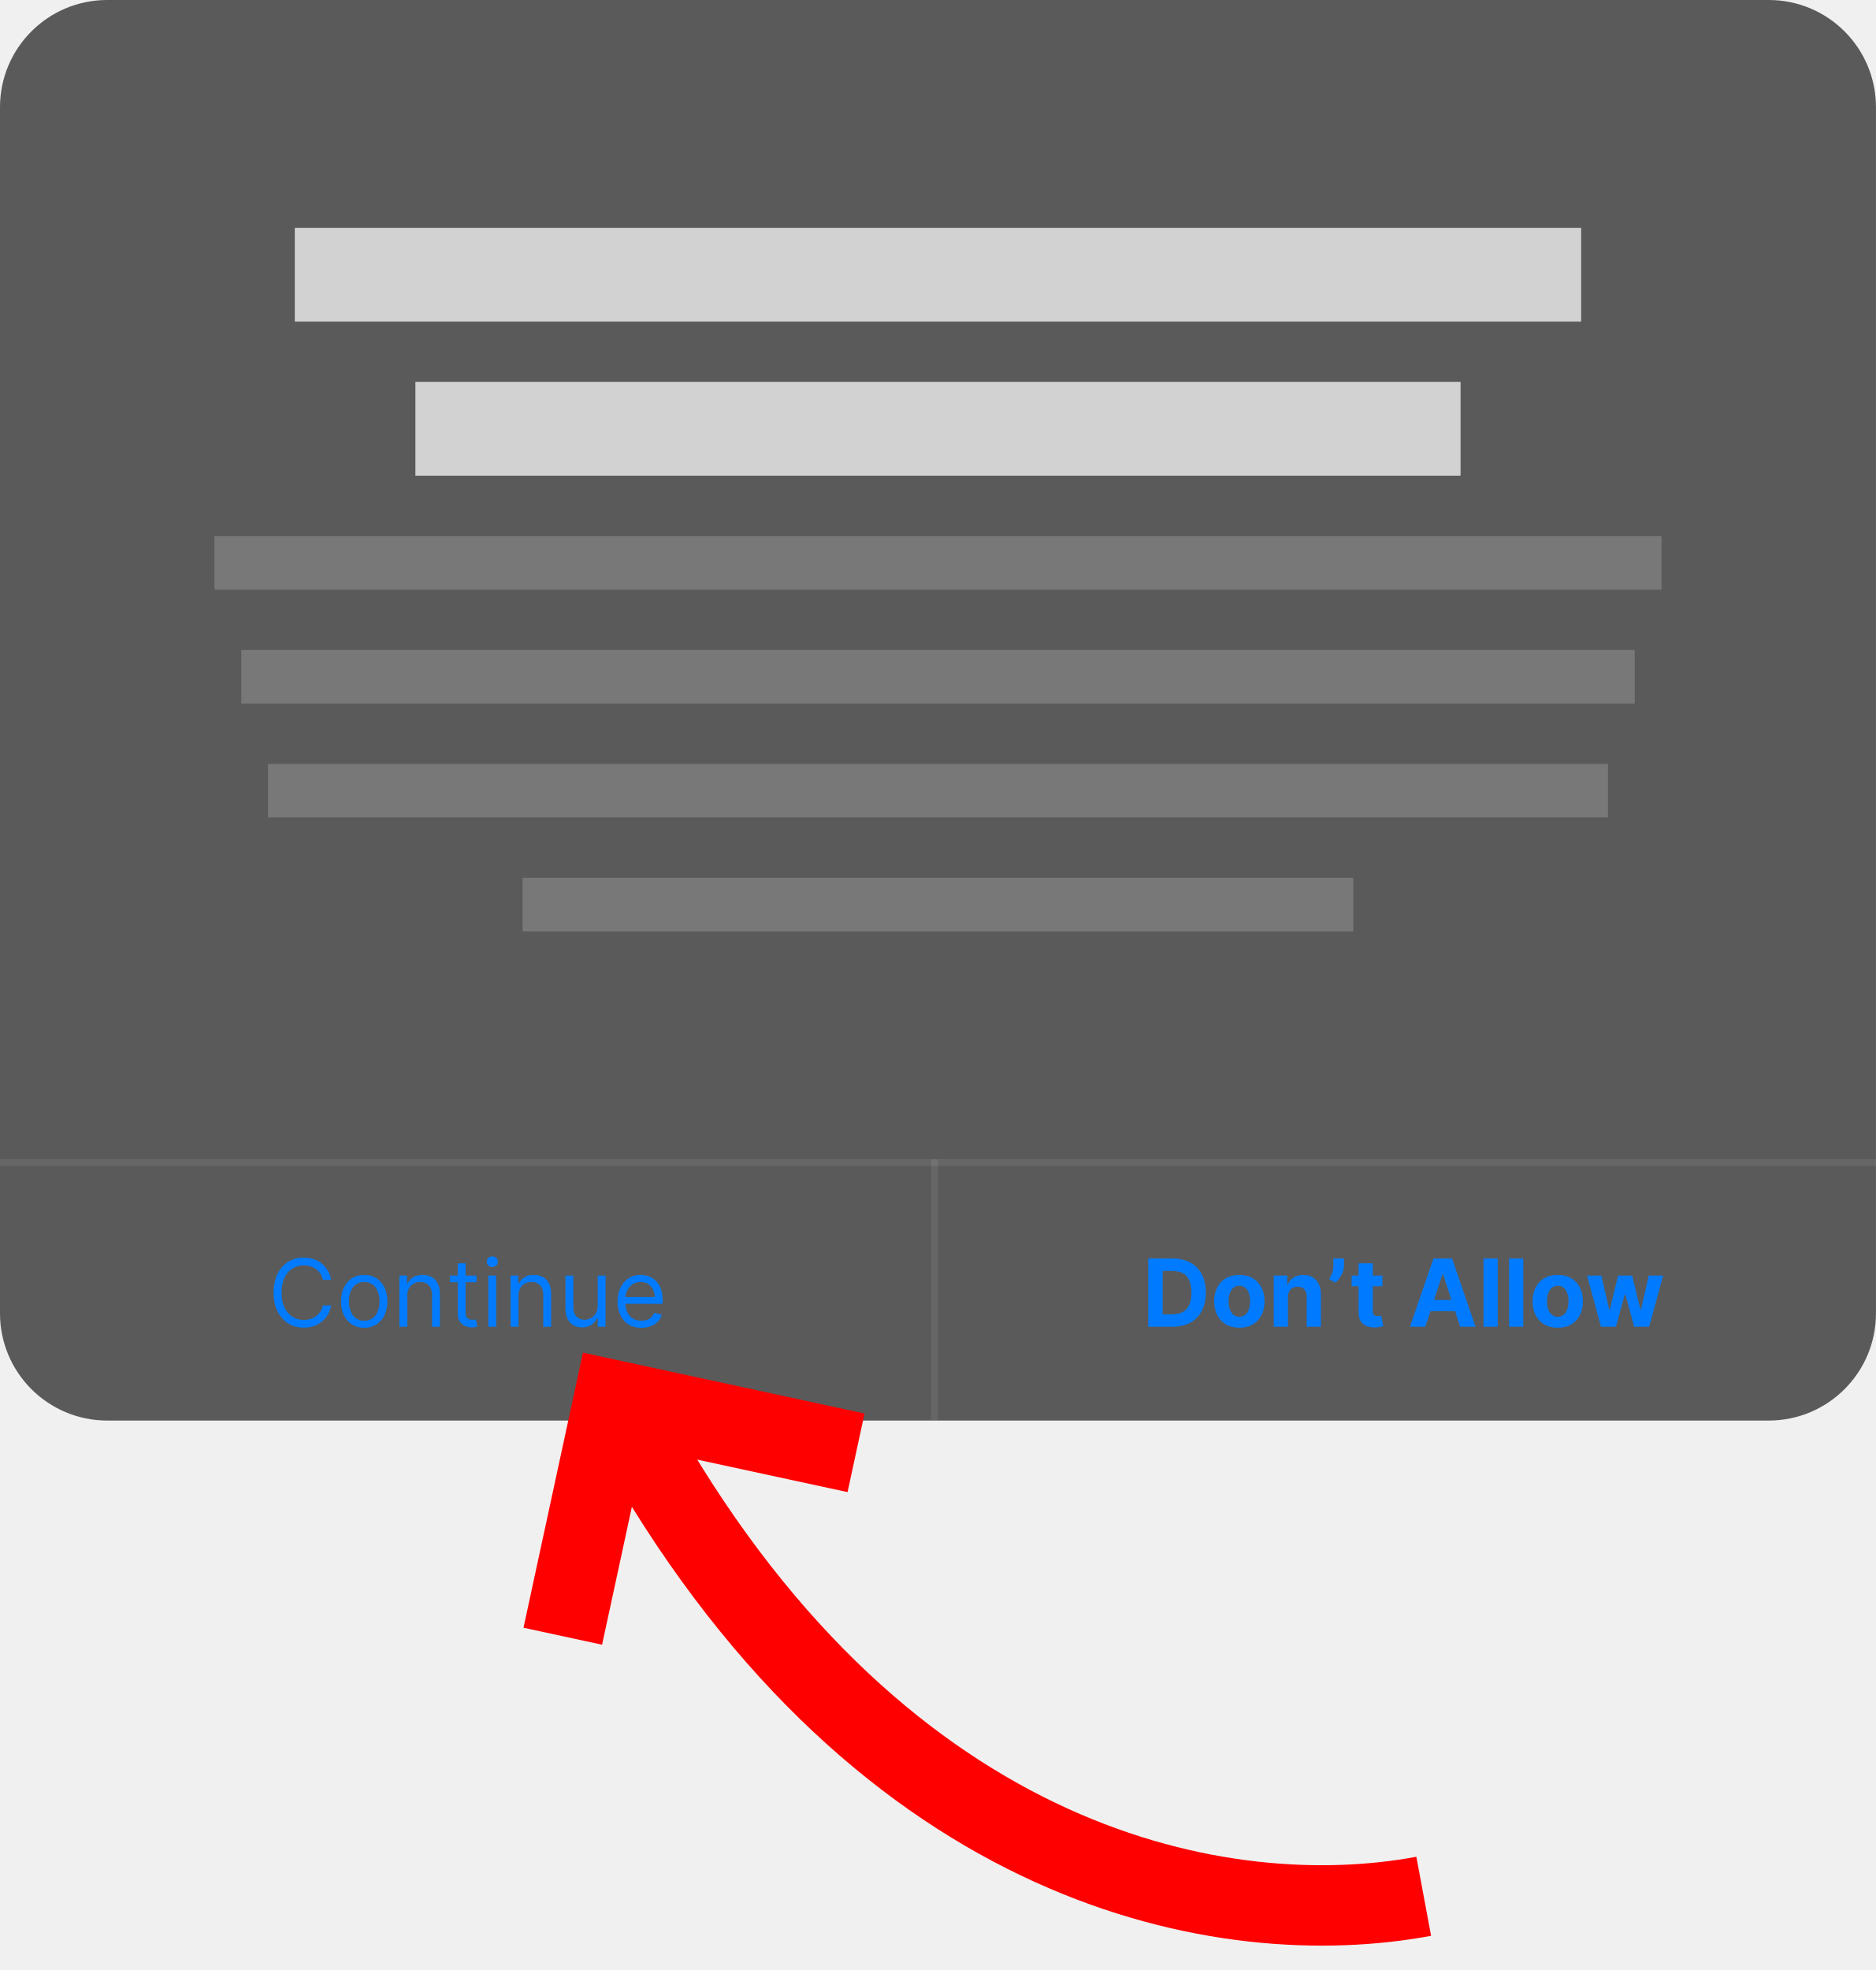
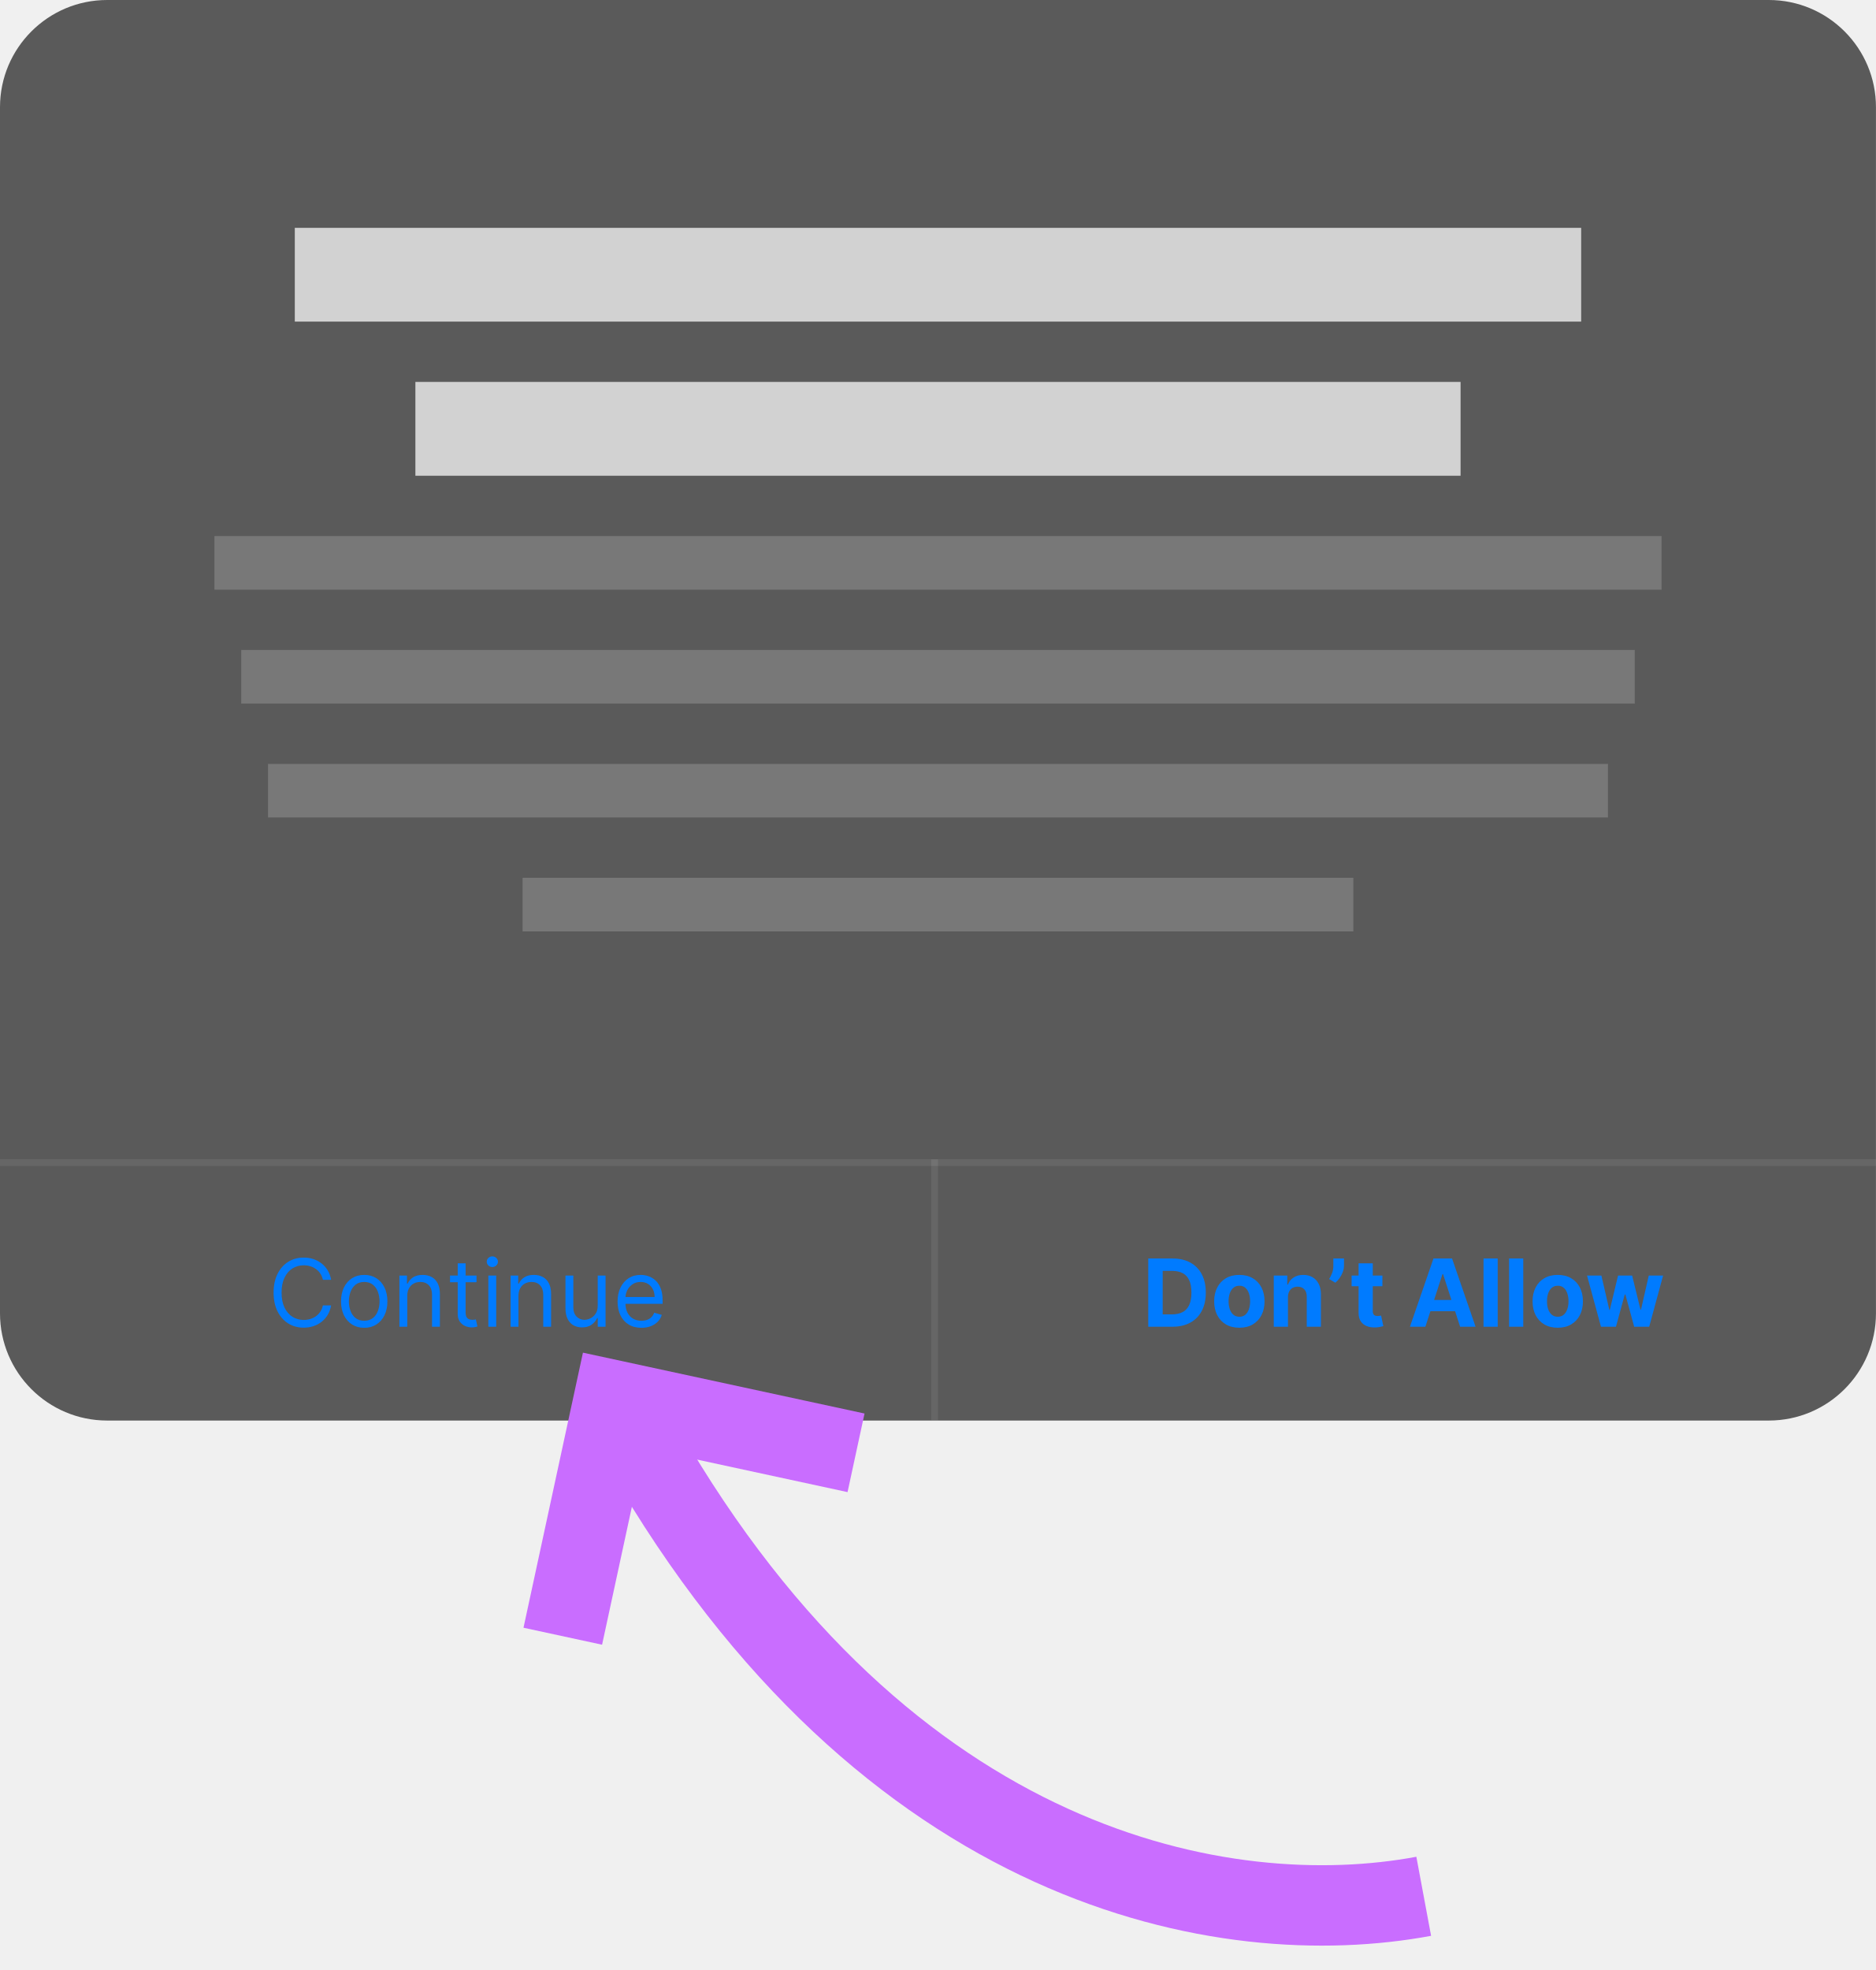
<svg xmlns="http://www.w3.org/2000/svg" width="280" height="294" viewBox="0 0 280 294" fill="none">
  <g filter="url(#filter0_b_13_53)">
    <g clip-path="url(#clip0_13_53)">
      <rect width="280" height="212" rx="16" fill="#212121" fill-opacity="0.72" />
      <rect x="44" y="34" width="192" height="14" fill="white" fill-opacity="0.73" />
      <rect x="62" y="57" width="156" height="14" fill="white" fill-opacity="0.73" />
      <rect x="32" y="80" width="216" height="8" fill="white" fill-opacity="0.18" />
      <rect x="36" y="97" width="208" height="8" fill="white" fill-opacity="0.18" />
      <rect x="40" y="114" width="200" height="8" fill="white" fill-opacity="0.18" />
      <rect x="78" y="131" width="124" height="8" fill="white" fill-opacity="0.18" />
      <g clip-path="url(#clip1_13_53)">
        <mask id="path-8-inside-1_13_53" fill="white">
          <path d="M0 173H280V212H0V173Z" />
        </mask>
        <mask id="path-10-inside-2_13_53" fill="white">
          <path d="M0 173H140V212H0V173Z" />
        </mask>
        <path d="M139 173V212H141V173H139Z" fill="white" fill-opacity="0.08" mask="url(#path-10-inside-2_13_53)" />
        <path d="M49.426 191H48.193C48.12 190.645 47.993 190.334 47.81 190.065C47.631 189.797 47.413 189.571 47.154 189.389C46.899 189.204 46.615 189.064 46.304 188.972C45.992 188.879 45.668 188.832 45.33 188.832C44.713 188.832 44.155 188.988 43.654 189.3C43.157 189.611 42.761 190.07 42.466 190.677C42.174 191.283 42.028 192.027 42.028 192.909C42.028 193.791 42.174 194.535 42.466 195.141C42.761 195.748 43.157 196.207 43.654 196.518C44.155 196.83 44.713 196.986 45.33 196.986C45.668 196.986 45.992 196.939 46.304 196.847C46.615 196.754 46.899 196.616 47.154 196.434C47.413 196.248 47.631 196.021 47.81 195.753C47.993 195.481 48.12 195.17 48.193 194.818H49.426C49.333 195.339 49.164 195.804 48.919 196.215C48.674 196.626 48.369 196.976 48.004 197.264C47.64 197.549 47.23 197.766 46.776 197.915C46.325 198.065 45.843 198.139 45.33 198.139C44.461 198.139 43.689 197.927 43.013 197.503C42.337 197.079 41.805 196.475 41.417 195.693C41.029 194.911 40.835 193.983 40.835 192.909C40.835 191.835 41.029 190.907 41.417 190.125C41.805 189.343 42.337 188.74 43.013 188.315C43.689 187.891 44.461 187.679 45.33 187.679C45.843 187.679 46.325 187.754 46.776 187.903C47.23 188.052 47.64 188.271 48.004 188.559C48.369 188.844 48.674 189.192 48.919 189.603C49.164 190.011 49.333 190.476 49.426 191ZM54.362 198.159C53.672 198.159 53.067 197.995 52.547 197.667C52.03 197.339 51.626 196.88 51.334 196.29C51.046 195.7 50.901 195.01 50.901 194.222C50.901 193.426 51.046 192.732 51.334 192.138C51.626 191.545 52.03 191.085 52.547 190.756C53.067 190.428 53.672 190.264 54.362 190.264C55.051 190.264 55.654 190.428 56.171 190.756C56.692 191.085 57.096 191.545 57.384 192.138C57.676 192.732 57.822 193.426 57.822 194.222C57.822 195.01 57.676 195.7 57.384 196.29C57.096 196.88 56.692 197.339 56.171 197.667C55.654 197.995 55.051 198.159 54.362 198.159ZM54.362 197.105C54.885 197.105 55.316 196.971 55.654 196.702C55.992 196.434 56.243 196.081 56.405 195.643C56.567 195.206 56.649 194.732 56.649 194.222C56.649 193.711 56.567 193.236 56.405 192.795C56.243 192.354 55.992 191.998 55.654 191.726C55.316 191.454 54.885 191.318 54.362 191.318C53.838 191.318 53.407 191.454 53.069 191.726C52.731 191.998 52.481 192.354 52.318 192.795C52.156 193.236 52.075 193.711 52.075 194.222C52.075 194.732 52.156 195.206 52.318 195.643C52.481 196.081 52.731 196.434 53.069 196.702C53.407 196.971 53.838 197.105 54.362 197.105ZM60.786 193.406V198H59.613V190.364H60.746V191.557H60.846C61.025 191.169 61.297 190.857 61.661 190.622C62.026 190.384 62.496 190.264 63.073 190.264C63.59 190.264 64.043 190.37 64.43 190.582C64.818 190.791 65.12 191.109 65.335 191.537C65.551 191.961 65.658 192.498 65.658 193.148V198H64.485V193.227C64.485 192.627 64.329 192.16 64.018 191.825C63.706 191.487 63.279 191.318 62.735 191.318C62.361 191.318 62.026 191.399 61.731 191.562C61.439 191.724 61.209 191.961 61.04 192.273C60.871 192.584 60.786 192.962 60.786 193.406ZM71.123 190.364V191.358H67.166V190.364H71.123ZM68.319 188.534H69.493V195.812C69.493 196.144 69.541 196.393 69.637 196.558C69.736 196.721 69.862 196.83 70.015 196.886C70.171 196.939 70.335 196.966 70.507 196.966C70.636 196.966 70.742 196.959 70.825 196.946C70.908 196.929 70.974 196.916 71.024 196.906L71.263 197.96C71.183 197.99 71.072 198.02 70.93 198.05C70.787 198.083 70.606 198.099 70.388 198.099C70.056 198.099 69.731 198.028 69.413 197.886C69.098 197.743 68.837 197.526 68.628 197.234C68.422 196.943 68.319 196.575 68.319 196.131V188.534ZM72.888 198V190.364H74.062V198H72.888ZM73.485 189.091C73.256 189.091 73.059 189.013 72.893 188.857C72.731 188.701 72.65 188.514 72.65 188.295C72.65 188.077 72.731 187.889 72.893 187.734C73.059 187.578 73.256 187.5 73.485 187.5C73.714 187.5 73.909 187.578 74.072 187.734C74.237 187.889 74.32 188.077 74.32 188.295C74.32 188.514 74.237 188.701 74.072 188.857C73.909 189.013 73.714 189.091 73.485 189.091ZM77.384 193.406V198H76.211V190.364H77.344V191.557H77.444C77.623 191.169 77.894 190.857 78.259 190.622C78.624 190.384 79.094 190.264 79.671 190.264C80.188 190.264 80.64 190.37 81.028 190.582C81.416 190.791 81.717 191.109 81.933 191.537C82.148 191.961 82.256 192.498 82.256 193.148V198H81.083V193.227C81.083 192.627 80.927 192.16 80.615 191.825C80.304 191.487 79.876 191.318 79.333 191.318C78.958 191.318 78.624 191.399 78.329 191.562C78.037 191.724 77.806 191.961 77.637 192.273C77.468 192.584 77.384 192.962 77.384 193.406ZM89.213 194.878V190.364H90.386V198H89.213V196.707H89.133C88.954 197.095 88.676 197.425 88.298 197.697C87.92 197.965 87.443 198.099 86.866 198.099C86.389 198.099 85.964 197.995 85.593 197.786C85.222 197.574 84.93 197.256 84.718 196.832C84.506 196.404 84.4 195.866 84.4 195.216V190.364H85.573V195.136C85.573 195.693 85.729 196.137 86.041 196.469C86.356 196.8 86.757 196.966 87.244 196.966C87.535 196.966 87.832 196.891 88.134 196.742C88.439 196.593 88.694 196.364 88.899 196.056C89.108 195.748 89.213 195.355 89.213 194.878ZM95.737 198.159C95.001 198.159 94.366 197.997 93.832 197.672C93.302 197.344 92.893 196.886 92.604 196.3C92.319 195.71 92.177 195.024 92.177 194.241C92.177 193.459 92.319 192.77 92.604 192.173C92.893 191.573 93.294 191.106 93.808 190.771C94.325 190.433 94.928 190.264 95.617 190.264C96.015 190.264 96.408 190.33 96.796 190.463C97.183 190.596 97.536 190.811 97.854 191.109C98.173 191.404 98.426 191.795 98.615 192.283C98.804 192.77 98.898 193.37 98.898 194.082V194.58H93.012V193.565H97.705C97.705 193.134 97.619 192.75 97.447 192.412C97.278 192.074 97.036 191.807 96.721 191.612C96.409 191.416 96.041 191.318 95.617 191.318C95.15 191.318 94.746 191.434 94.404 191.666C94.066 191.895 93.806 192.193 93.624 192.561C93.441 192.929 93.35 193.323 93.35 193.744V194.42C93.35 194.997 93.45 195.486 93.648 195.887C93.851 196.285 94.131 196.588 94.489 196.797C94.847 197.002 95.263 197.105 95.737 197.105C96.045 197.105 96.323 197.062 96.572 196.976C96.824 196.886 97.041 196.754 97.223 196.578C97.405 196.399 97.546 196.177 97.646 195.912L98.779 196.23C98.66 196.615 98.459 196.953 98.178 197.244C97.896 197.533 97.548 197.758 97.133 197.92C96.719 198.08 96.254 198.159 95.737 198.159Z" fill="#007BFF" />
        <path d="M174.994 198H171.385V187.818H175.024C176.048 187.818 176.93 188.022 177.669 188.43C178.408 188.834 178.977 189.416 179.374 190.175C179.775 190.934 179.976 191.842 179.976 192.899C179.976 193.96 179.775 194.871 179.374 195.634C178.977 196.396 178.405 196.981 177.659 197.388C176.917 197.796 176.028 198 174.994 198ZM173.538 196.156H174.905C175.541 196.156 176.076 196.043 176.511 195.817C176.948 195.589 177.276 195.236 177.495 194.759C177.717 194.278 177.828 193.658 177.828 192.899C177.828 192.147 177.717 191.532 177.495 191.055C177.276 190.577 176.95 190.226 176.516 190.001C176.081 189.775 175.546 189.663 174.91 189.663H173.538V196.156ZM184.981 198.149C184.209 198.149 183.541 197.985 182.977 197.657C182.417 197.326 181.985 196.865 181.68 196.275C181.375 195.682 181.222 194.994 181.222 194.212C181.222 193.423 181.375 192.733 181.68 192.143C181.985 191.55 182.417 191.089 182.977 190.761C183.541 190.43 184.209 190.264 184.981 190.264C185.753 190.264 186.419 190.43 186.98 190.761C187.543 191.089 187.977 191.55 188.282 192.143C188.587 192.733 188.74 193.423 188.74 194.212C188.74 194.994 188.587 195.682 188.282 196.275C187.977 196.865 187.543 197.326 186.98 197.657C186.419 197.985 185.753 198.149 184.981 198.149ZM184.991 196.509C185.342 196.509 185.636 196.409 185.871 196.21C186.106 196.008 186.284 195.733 186.403 195.385C186.526 195.037 186.587 194.641 186.587 194.197C186.587 193.753 186.526 193.357 186.403 193.009C186.284 192.661 186.106 192.385 185.871 192.183C185.636 191.981 185.342 191.88 184.991 191.88C184.636 191.88 184.338 191.981 184.096 192.183C183.857 192.385 183.677 192.661 183.554 193.009C183.435 193.357 183.375 193.753 183.375 194.197C183.375 194.641 183.435 195.037 183.554 195.385C183.677 195.733 183.857 196.008 184.096 196.21C184.338 196.409 184.636 196.509 184.991 196.509ZM192.235 193.585V198H190.117V190.364H192.135V191.711H192.225C192.394 191.267 192.677 190.915 193.075 190.657C193.472 190.395 193.955 190.264 194.521 190.264C195.052 190.264 195.514 190.38 195.909 190.612C196.303 190.844 196.61 191.176 196.828 191.607C197.047 192.034 197.156 192.545 197.156 193.138V198H195.039V193.516C195.042 193.048 194.923 192.684 194.681 192.422C194.439 192.157 194.106 192.024 193.681 192.024C193.396 192.024 193.144 192.085 192.926 192.208C192.71 192.331 192.541 192.51 192.419 192.745C192.299 192.977 192.238 193.257 192.235 193.585ZM200.6 187.818V188.892C200.6 189.197 200.541 189.509 200.422 189.827C200.306 190.142 200.15 190.44 199.954 190.722C199.759 191 199.545 191.237 199.313 191.433L198.378 190.881C198.544 190.619 198.69 190.329 198.816 190.011C198.945 189.692 199.01 189.323 199.01 188.902V187.818H200.6ZM206.333 190.364V191.955H201.734V190.364H206.333ZM202.778 188.534H204.896V195.653C204.896 195.849 204.926 196.001 204.985 196.111C205.045 196.217 205.128 196.291 205.234 196.335C205.343 196.378 205.469 196.399 205.612 196.399C205.711 196.399 205.811 196.391 205.91 196.374C206.01 196.354 206.086 196.339 206.139 196.33L206.472 197.906C206.366 197.939 206.217 197.977 206.025 198.02C205.832 198.066 205.599 198.094 205.324 198.104C204.813 198.124 204.366 198.056 203.981 197.901C203.6 197.745 203.303 197.503 203.091 197.175C202.879 196.847 202.775 196.432 202.778 195.932V188.534ZM212.747 198H210.441L213.955 187.818H216.73L220.24 198H217.933L215.382 190.145H215.303L212.747 198ZM212.603 193.998H218.052V195.678H212.603V193.998ZM223.543 187.818V198H221.425V187.818H223.543ZM227.358 187.818V198H225.24V187.818H227.358ZM232.504 198.149C231.732 198.149 231.064 197.985 230.501 197.657C229.941 197.326 229.508 196.865 229.203 196.275C228.898 195.682 228.746 194.994 228.746 194.212C228.746 193.423 228.898 192.733 229.203 192.143C229.508 191.55 229.941 191.089 230.501 190.761C231.064 190.43 231.732 190.264 232.504 190.264C233.277 190.264 233.943 190.43 234.503 190.761C235.066 191.089 235.501 191.55 235.806 192.143C236.11 192.733 236.263 193.423 236.263 194.212C236.263 194.994 236.11 195.682 235.806 196.275C235.501 196.865 235.066 197.326 234.503 197.657C233.943 197.985 233.277 198.149 232.504 198.149ZM232.514 196.509C232.866 196.509 233.159 196.409 233.394 196.21C233.63 196.008 233.807 195.733 233.926 195.385C234.049 195.037 234.11 194.641 234.11 194.197C234.11 193.753 234.049 193.357 233.926 193.009C233.807 192.661 233.63 192.385 233.394 192.183C233.159 191.981 232.866 191.88 232.514 191.88C232.16 191.88 231.861 191.981 231.619 192.183C231.381 192.385 231.2 192.661 231.078 193.009C230.958 193.357 230.899 193.753 230.899 194.197C230.899 194.641 230.958 195.037 231.078 195.385C231.2 195.733 231.381 196.008 231.619 196.21C231.861 196.409 232.16 196.509 232.514 196.509ZM238.955 198L236.877 190.364H239.02L240.203 195.494H240.273L241.506 190.364H243.608L244.861 195.464H244.926L246.089 190.364H248.227L246.154 198H243.912L242.599 193.197H242.505L241.192 198H238.955Z" fill="#007BFF" />
      </g>
      <path d="M0 174H280V172H0V174Z" fill="white" fill-opacity="0.08" mask="url(#path-8-inside-1_13_53)" />
    </g>
  </g>
-   <path d="M84 244.188L91.605 209L127.77 216.816" stroke="#FF0000" stroke-width="12" />
-   <path d="M96 216C132.5 279.5 183 288.5 212.5 283" stroke="#FF0000" stroke-width="12" />
+   <path d="M84 244.188L91.605 209L127.77 216.816" stroke="#C96DFF" stroke-width="12" />
+   <path d="M96 216C132.5 279.5 183 288.5 212.5 283" stroke="#C96DFF" stroke-width="12" />
  <defs>
    <filter id="filter0_b_13_53" x="-40" y="-40" width="360" height="292" filterUnits="userSpaceOnUse" color-interpolation-filters="sRGB">
      <feFlood flood-opacity="0" result="BackgroundImageFix" />
      <feGaussianBlur in="BackgroundImageFix" stdDeviation="20" />
      <feComposite in2="SourceAlpha" operator="in" result="effect1_backgroundBlur_13_53" />
      <feBlend mode="normal" in="SourceGraphic" in2="effect1_backgroundBlur_13_53" result="shape" />
    </filter>
    <clipPath id="clip0_13_53">
      <rect width="280" height="212" rx="16" fill="white" />
    </clipPath>
    <clipPath id="clip1_13_53">
      <path d="M0 173H280V212H0V173Z" fill="white" />
    </clipPath>
  </defs>
</svg>
